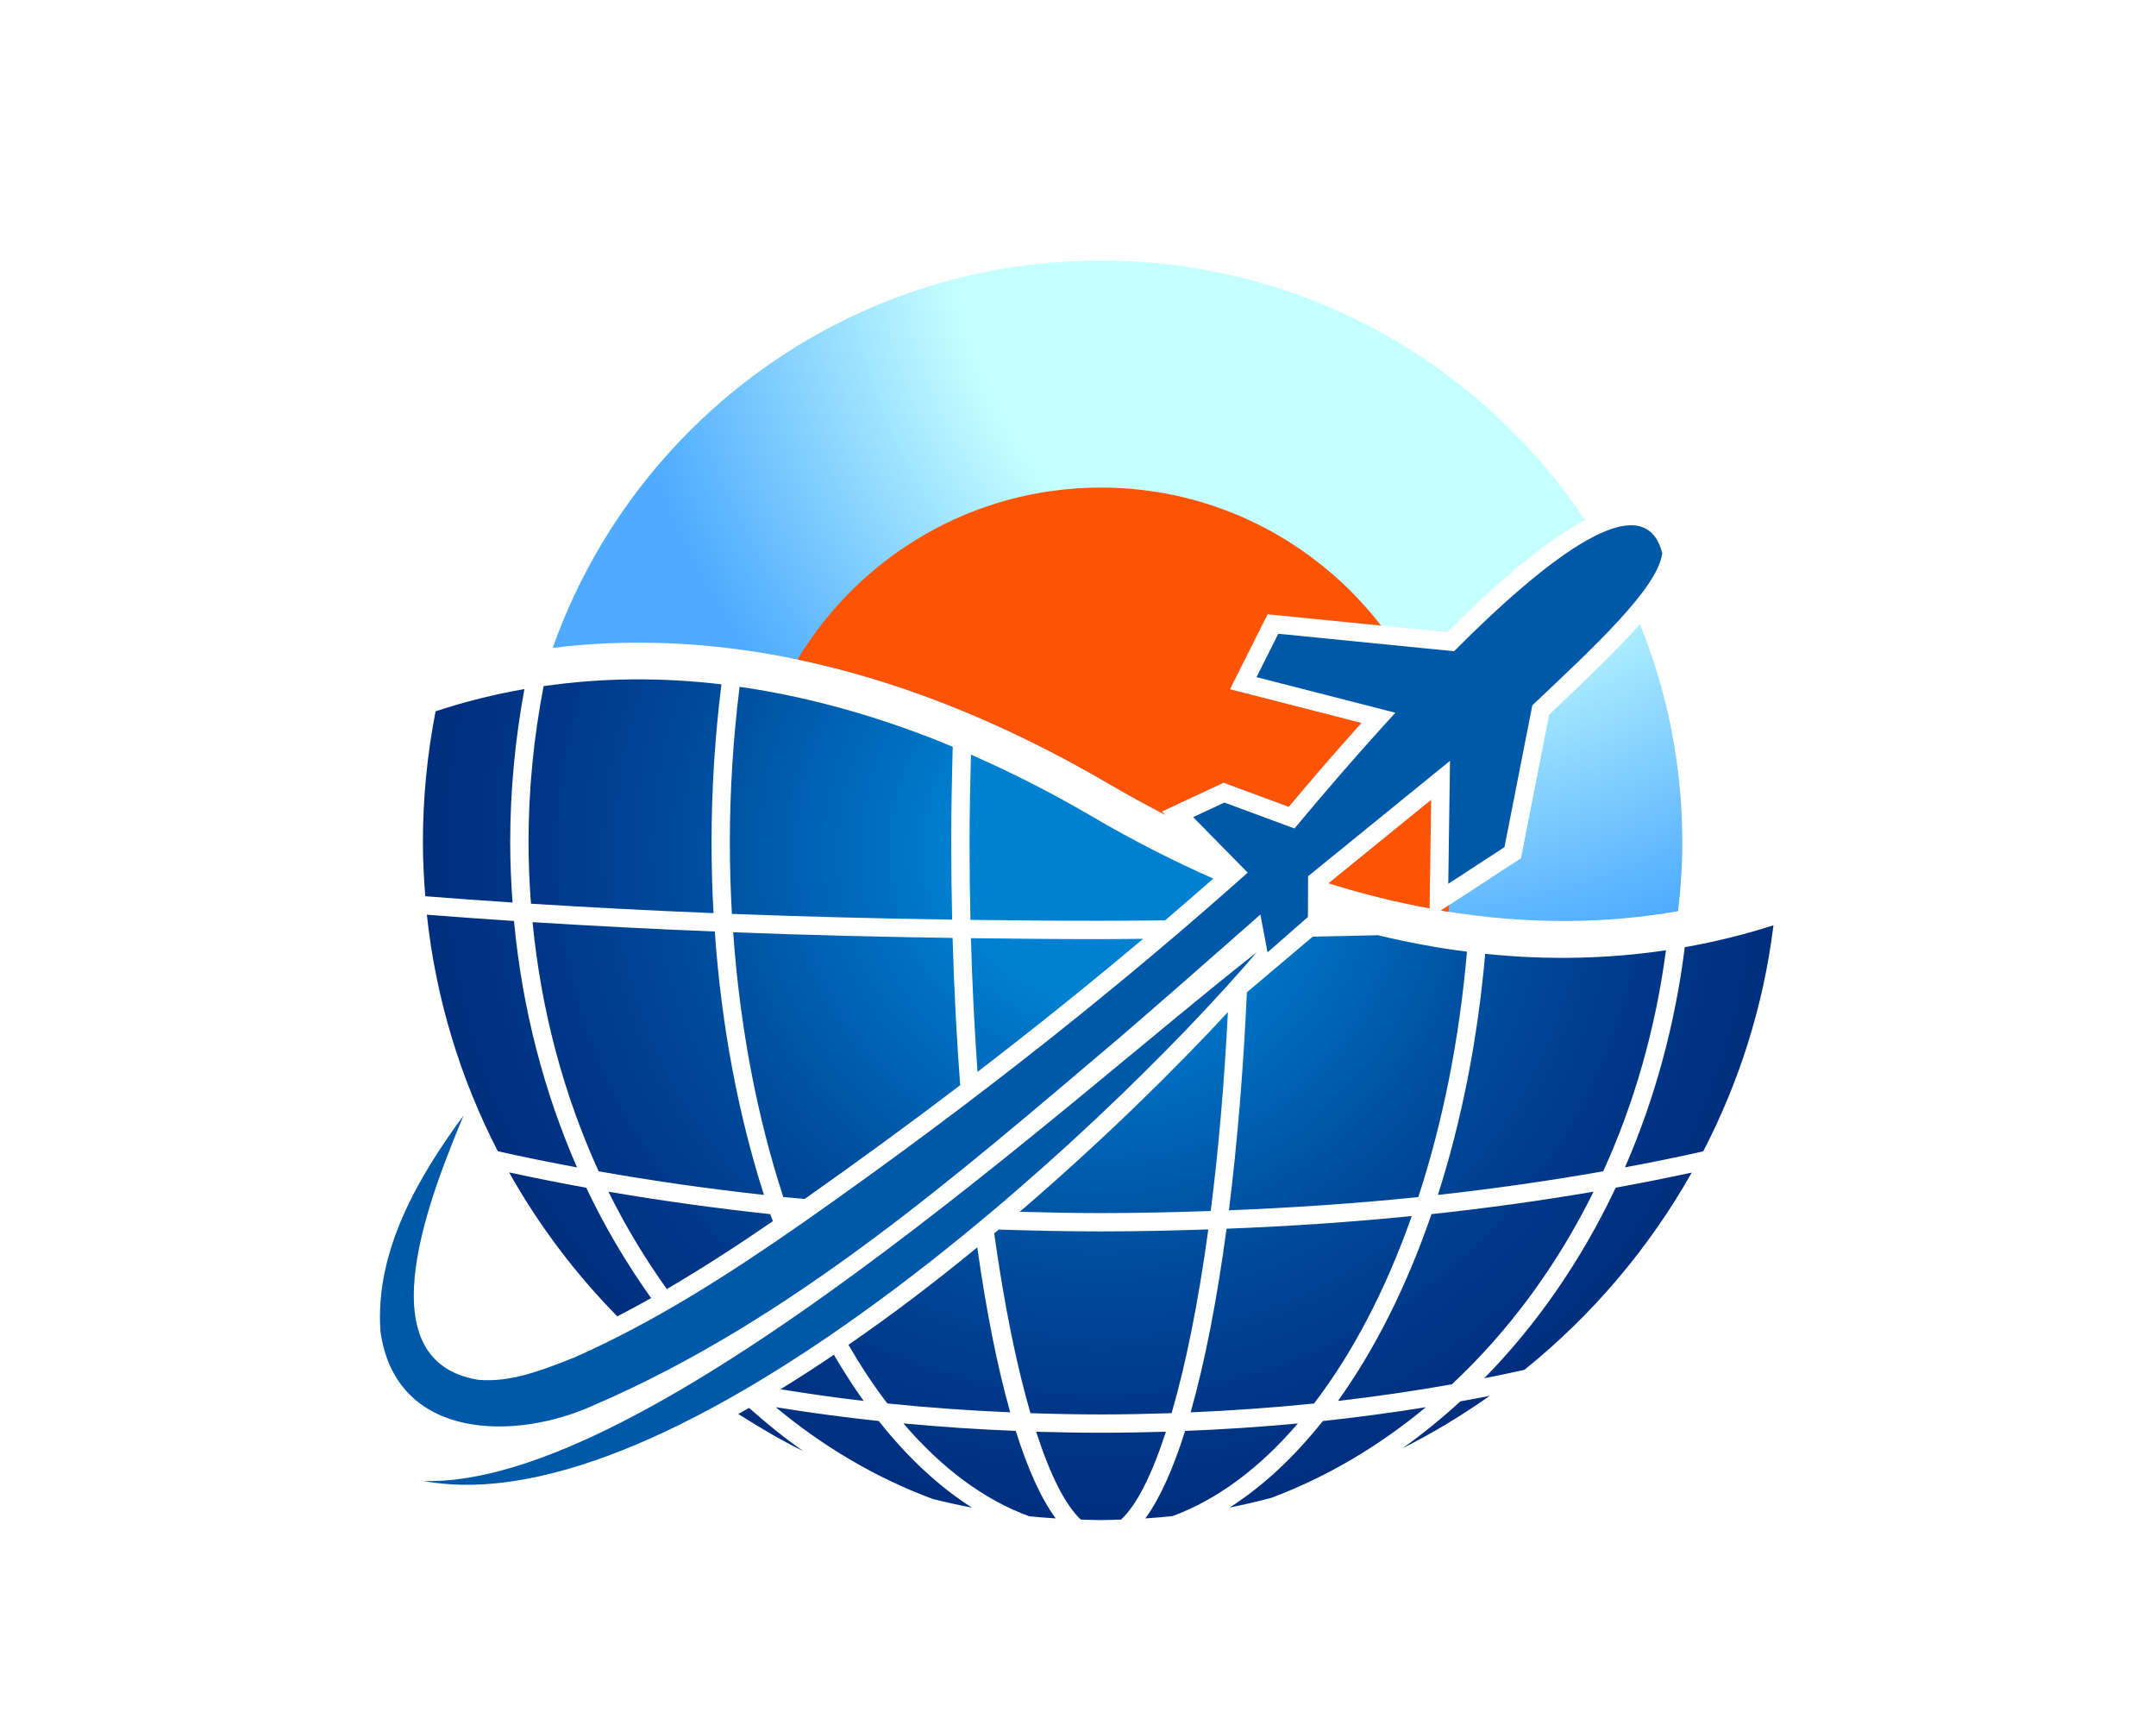
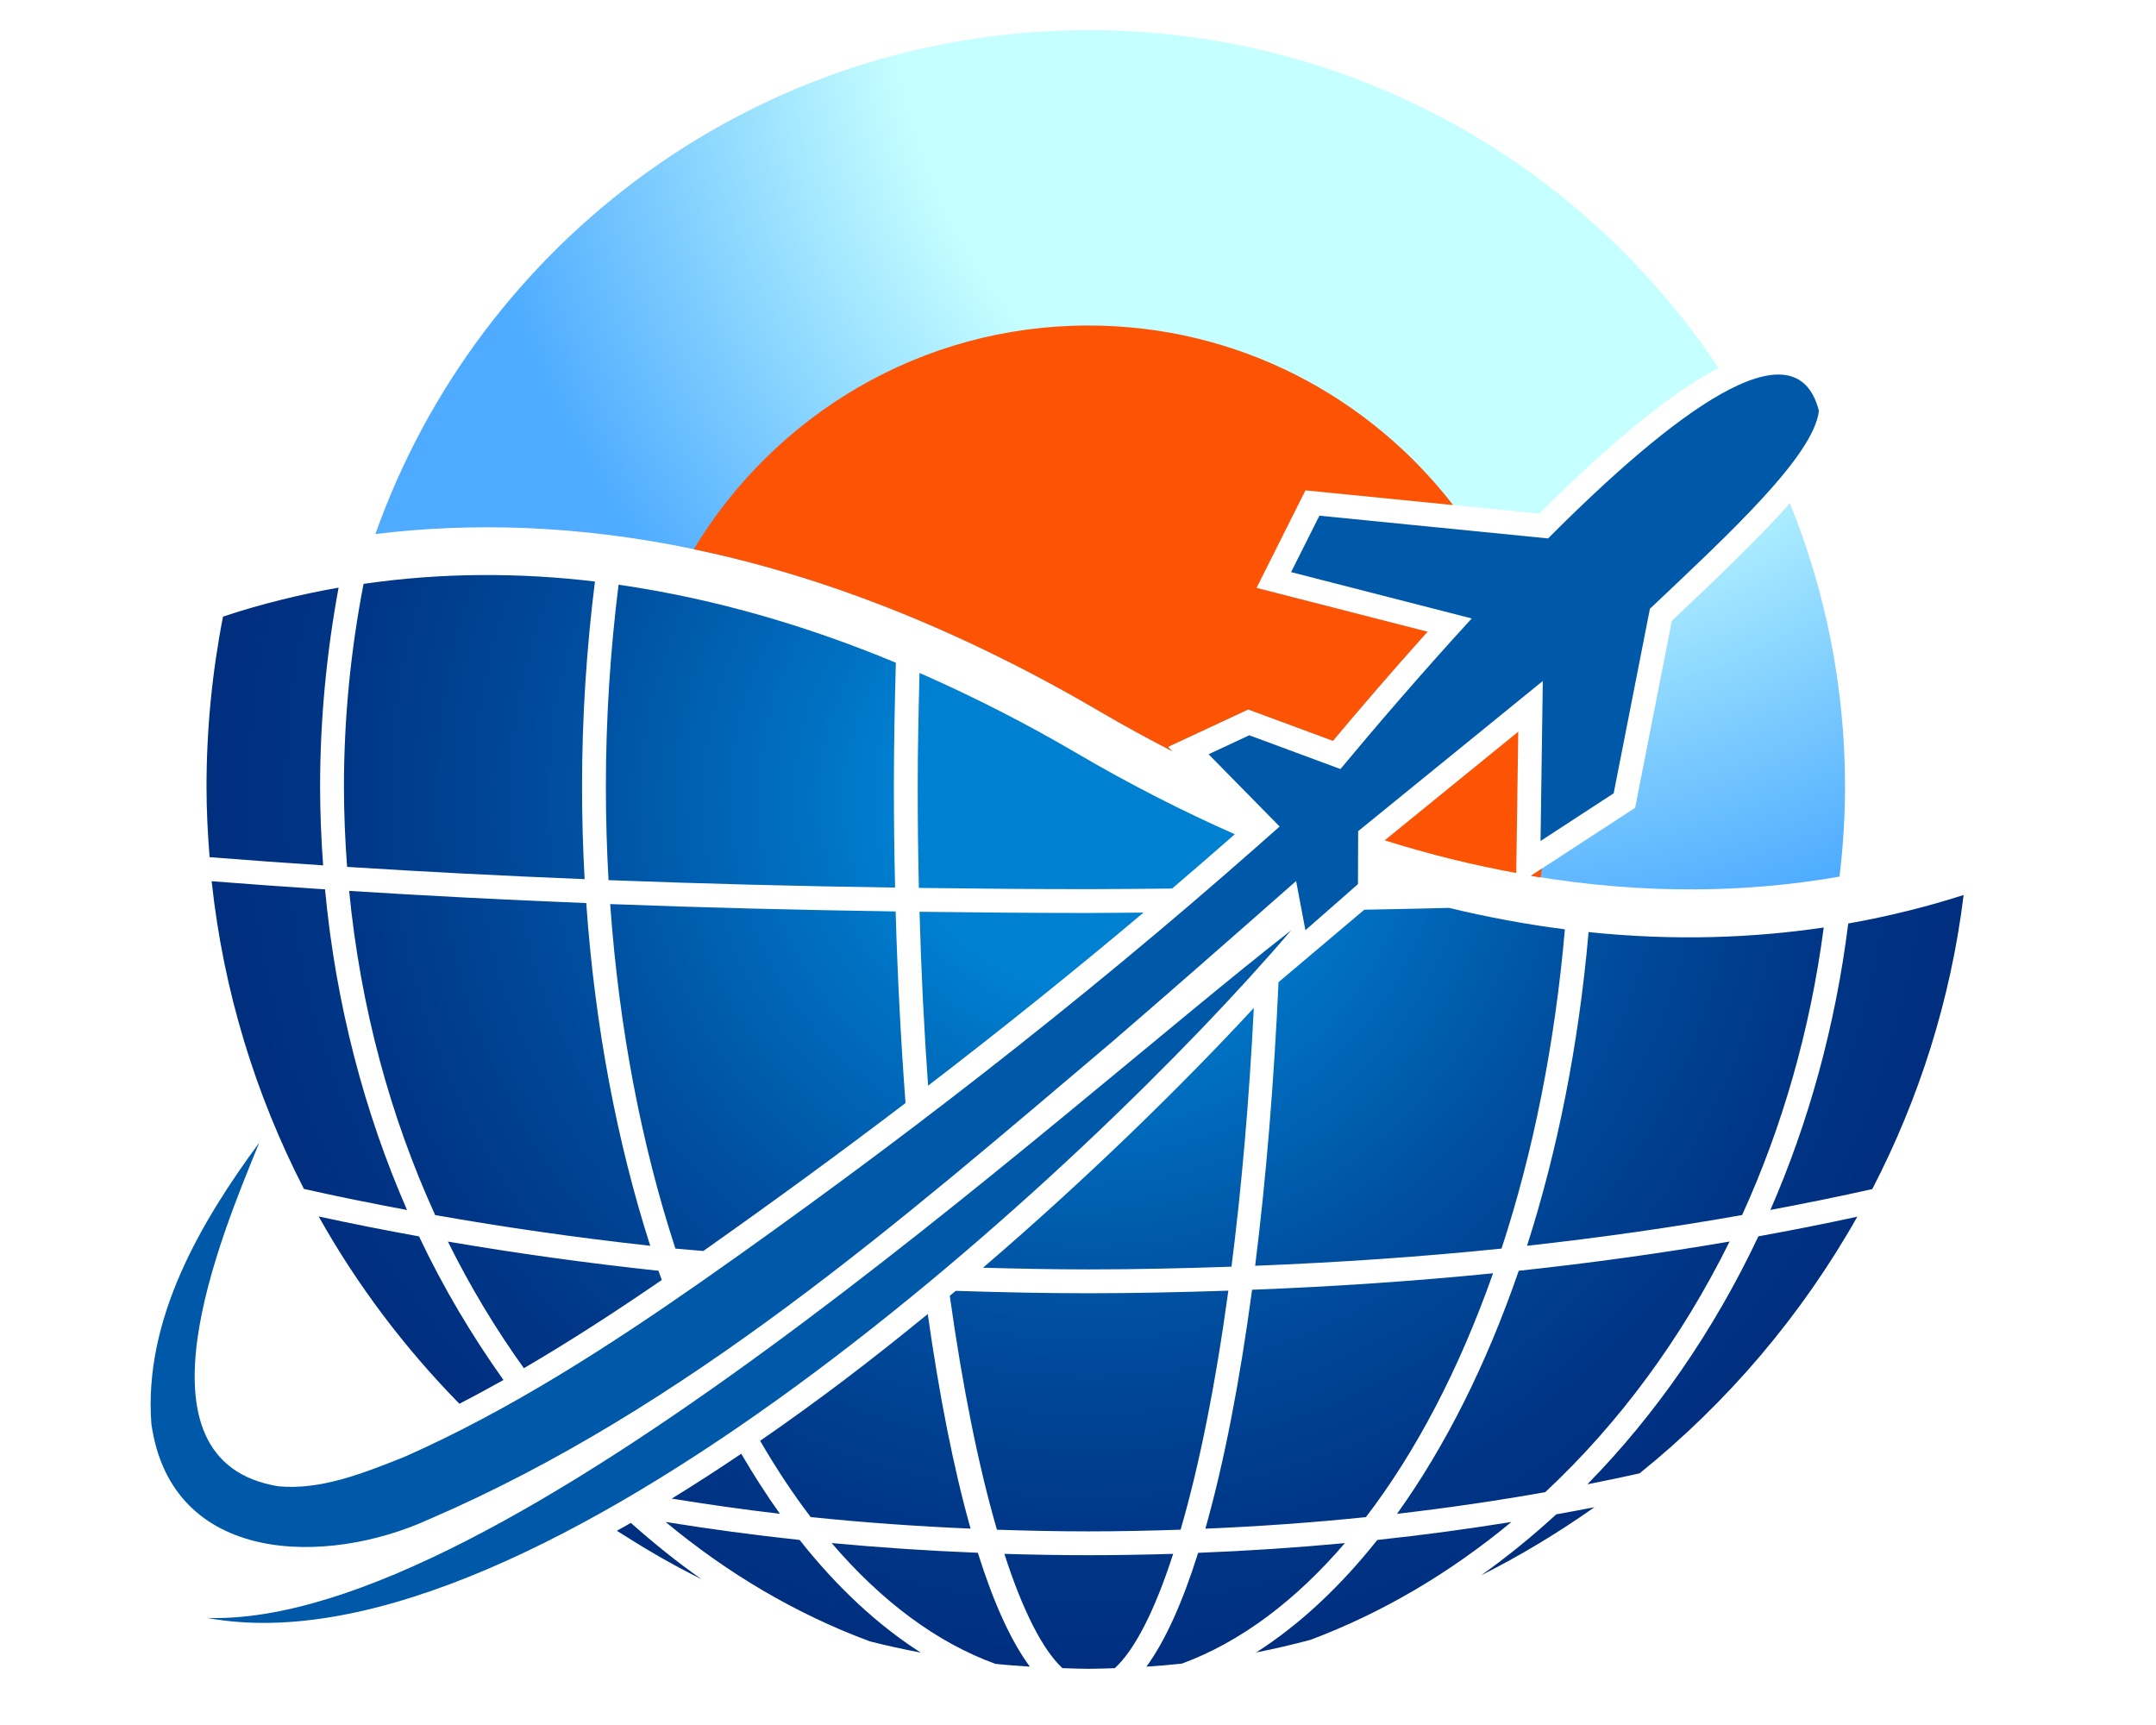
<svg xmlns="http://www.w3.org/2000/svg" version="1.1" width="1280" height="1024" viewBox="0 0 1280 1024" xml:space="preserve">
  <defs>
</defs>
  <g transform="matrix(1 0 0 1 640 512)" id="background-logo">
    <rect style="stroke: none; stroke-width: 0; stroke-dasharray: none; stroke-linecap: butt; stroke-dashoffset: 0; stroke-linejoin: miter; stroke-miterlimit: 4; fill: rgb(255,255,255); fill-opacity: 0; fill-rule: nonzero; opacity: 1;" paint-order="stroke" x="-640" y="-512" rx="0" ry="0" width="1280" height="1024" />
  </g>
-   <g transform="matrix(3.671931 0 0 3.671931 639.2358 528.5073)" id="logo-logo">
+   <g transform="matrix(4.777277 0 0 4.777277 627.6146 504.2643)" id="logo-logo">
    <g style="" paint-order="stroke">
      <g transform="matrix(2.25308 0 0 2.25308 6.595221 -48.4245)">
-         <radialGradient id="SVGID_2_119120" gradientUnits="userSpaceOnUse" gradientTransform="matrix(1 0 0 1 0 0)" cx="71.087" cy="1.404" r="54.561" fx="71.087" fy="1.404">
+         <radialGradient id="SVGID_2_866065" gradientUnits="userSpaceOnUse" gradientTransform="matrix(1 0 0 1 0 0)" cx="71.087" cy="1.404" r="54.561" fx="71.087" fy="1.404">
          <stop offset="0%" style="stop-color:rgb(198,255,255);stop-opacity: 1" />
          <stop offset="55.072%" style="stop-color:rgb(198,255,255);stop-opacity: 1" />
          <stop offset="100%" style="stop-color:rgb(78,171,255);stop-opacity: 1" />
        </radialGradient>
-         <path style="stroke: none; stroke-width: 1; stroke-dasharray: none; stroke-linecap: butt; stroke-dashoffset: 0; stroke-linejoin: miter; stroke-miterlimit: 4; fill: url(#SVGID_2_119120); fill-rule: nonzero; opacity: 1;" paint-order="stroke" transform=" translate(-52.9272, -28.50742)" d="M 63.696 30.195 L 76.589 31.476 C 81.292 26.803 84.373 24.536 86.485 23.449 C 79.008 12.217 66.236 4.812 51.731 4.812 C 33.574 4.812 18.133 16.413 12.397 32.605 C 22.691 31.341 36.271 32.96 52.396 42.414 C 53.734 43.198 55.047 43.907 56.348 44.583 L 56.112 44.344 L 60.539 42.279 L 65.213 44.009 C 66.571 42.389 68.386 40.268 70.429 37.991 L 60.998 35.573 L 63.696 30.195 z M 90.417 30.902 C 88.868 32.657 86.76 34.694 84.151 37.158 L 83.905 37.391 L 81.881 47.701 L 76.132 51.449 C 82.583 52.539 88.292 52.351 93.154 51.496 C 93.347 49.869 93.458 48.217 93.458 46.539 C 93.458 41.007 92.372 35.732 90.417 30.902 z" stroke-linecap="round" />
+         <path style="stroke: none; stroke-width: 1; stroke-dasharray: none; stroke-linecap: butt; stroke-dashoffset: 0; stroke-linejoin: miter; stroke-miterlimit: 4; fill: url(#SVGID_2_866065); fill-rule: nonzero; opacity: 1;" paint-order="stroke" transform=" translate(-52.9272, -28.50742)" d="M 63.696 30.195 L 76.589 31.476 C 81.292 26.803 84.373 24.536 86.485 23.449 C 79.008 12.217 66.236 4.812 51.731 4.812 C 33.574 4.812 18.133 16.413 12.397 32.605 C 22.691 31.341 36.271 32.96 52.396 42.414 C 53.734 43.198 55.047 43.907 56.348 44.583 L 56.112 44.344 L 60.539 42.279 L 65.213 44.009 C 66.571 42.389 68.386 40.268 70.429 37.991 L 60.998 35.573 L 63.696 30.195 z M 90.417 30.902 C 88.868 32.657 86.76 34.694 84.151 37.158 L 83.905 37.391 L 81.881 47.701 L 76.132 51.449 C 82.583 52.539 88.292 52.351 93.154 51.496 C 93.347 49.869 93.458 48.217 93.458 46.539 C 93.458 41.007 92.372 35.732 90.417 30.902 z" stroke-linecap="round" />
      </g>
      <g transform="matrix(2.25308 0 0 2.25308 7.548365 -30.81064)">
        <path style="stroke: none; stroke-width: 1; stroke-dasharray: none; stroke-linecap: butt; stroke-dashoffset: 0; stroke-linejoin: miter; stroke-miterlimit: 4; fill: rgb(252,84,4); fill-rule: nonzero; opacity: 1;" paint-order="stroke" transform=" translate(-53.35024, -36.3251)" d="M 75.324 51.299 L 75.434 43.504 L 68.066 49.496 C 70.581 50.29 72.995 50.871 75.324 51.299 z M 60.998 35.573 L 63.696 30.195 L 71.84 31.005 C 67.188 24.991 59.922 21.103 51.731 21.103 C 42.482 21.103 34.41 26.057 29.958 33.439 C 36.722 34.853 44.233 37.628 52.396 42.414 C 53.735 43.199 55.049 43.91 56.351 44.586 L 56.112 44.344 L 60.539 42.279 L 65.213 44.009 C 66.571 42.389 68.386 40.268 70.429 37.991 L 60.998 35.573 z M 76.134 51.448 C 76.31 51.478 76.493 51.519 76.668 51.547 C 76.7 51.384 76.713 51.215 76.742 51.052 L 76.134 51.448 z" stroke-linecap="round" />
      </g>
      <g transform="matrix(2.25308 0 0 2.25308 3.472106 33.85437)">
-         <radialGradient id="SVGID_4_119121" gradientUnits="userSpaceOnUse" gradientTransform="matrix(1 0 0 1 0 0)" cx="51.727" cy="47.211" r="68.827" fx="51.727" fy="47.211">
+         <radialGradient id="SVGID_4_866066" gradientUnits="userSpaceOnUse" gradientTransform="matrix(1 0 0 1 0 0)" cx="51.727" cy="47.211" r="68.827" fx="51.727" fy="47.211">
          <stop offset="15.218%" style="stop-color:rgb(0,128,209);stop-opacity: 1" />
          <stop offset="22.337%" style="stop-color:rgb(0,113,194);stop-opacity: 1" />
          <stop offset="42.327%" style="stop-color:rgb(0,77,158);stop-opacity: 1" />
          <stop offset="58.593%" style="stop-color:rgb(0,55,136);stop-opacity: 1" />
          <stop offset="69.002%" style="stop-color:rgb(0,47,128);stop-opacity: 1" />
        </radialGradient>
-         <path style="stroke: none; stroke-width: 1; stroke-dasharray: none; stroke-linecap: butt; stroke-dashoffset: 0; stroke-linejoin: miter; stroke-miterlimit: 4; fill: url(#SVGID_4_119121); fill-rule: nonzero; opacity: 1;" paint-order="stroke" transform=" translate(-51.54105, -65.02582)" d="M 9.268 70.241 C 11.391 74.028 14.013 77.494 17.031 80.571 C 17.851 80.146 18.661 79.709 19.46 79.258 C 17.712 76.802 16.139 74.164 14.803 71.339 C 12.922 70.999 11.076 70.633 9.268 70.241 z M 28.01 73.235 C 24.025 72.808 20.149 72.266 16.395 71.625 C 17.621 74.105 19.029 76.436 20.586 78.61 C 23.286 77.032 25.842 75.357 28.194 73.743 C 28.134 73.572 28.069 73.407 28.01 73.235 z M 9.347 46.539 C 9.347 42.829 9.703 39.147 10.367 35.559 C 8.256 35.932 6.129 36.449 3.992 37.157 C 3.388 40.246 3.082 43.399 3.082 46.539 C 3.082 47.848 3.149 49.141 3.251 50.425 C 5.296 50.587 7.387 50.736 9.514 50.877 C 9.411 49.445 9.347 48.001 9.347 46.539 z M 9.619 52.2 C 7.495 52.061 5.408 51.912 3.365 51.751 C 4.013 57.809 5.785 63.532 8.456 68.722 C 10.309 69.139 12.208 69.523 14.142 69.883 C 11.781 64.483 10.211 58.517 9.619 52.2 z M 28.742 85.801 C 30.714 86.117 32.699 86.406 34.71 86.638 C 33.967 85.601 33.258 84.491 32.577 83.326 C 31.334 84.165 30.053 84.995 28.742 85.801 z M 23.937 51.637 C 23.844 49.96 23.795 48.259 23.795 46.539 C 23.795 42.715 24.043 38.919 24.506 35.222 C 20.386 34.731 16.107 34.718 11.744 35.352 C 11.038 39.001 10.662 42.755 10.662 46.539 C 10.662 48.03 10.727 49.503 10.836 50.961 C 15.07 51.229 19.444 51.456 23.937 51.637 z M 45.227 87.456 C 44.284 84.124 43.497 80.088 42.864 75.621 C 41.362 76.851 39.829 78.067 38.268 79.25 C 36.816 80.35 35.252 81.484 33.618 82.613 C 34.496 84.125 35.425 85.534 36.407 86.819 C 39.311 87.119 42.254 87.33 45.227 87.456 z M 51.731 87.608 C 53.434 87.608 55.126 87.57 56.81 87.515 C 57.817 84.057 58.724 79.612 59.444 74.332 C 56.89 74.417 54.322 74.475 51.731 74.475 C 49.271 74.475 46.833 74.42 44.406 74.343 C 44.297 74.434 44.189 74.526 44.079 74.617 C 44.797 79.756 45.69 84.114 46.68 87.516 C 48.356 87.571 50.037 87.608 51.731 87.608 z M 10.95 52.285 C 11.573 58.697 13.217 64.739 15.694 70.163 C 19.52 70.838 23.479 71.407 27.556 71.857 C 25.732 66.161 24.505 59.77 24.027 52.956 C 19.544 52.777 15.178 52.552 10.95 52.285 z M 78.006 54.404 C 75.953 54.142 73.823 53.754 71.62 53.223 C 70.075 53.266 68.501 53.29 66.941 53.323 L 62.212 57.319 C 61.964 62.735 61.537 68.058 60.922 72.96 C 65.543 72.776 70.091 72.467 74.513 72.011 C 76.245 66.729 77.452 60.781 78.006 54.404 z M 25.347 53.012 C 25.836 59.888 27.086 66.326 28.946 72.012 C 29.452 72.064 29.975 72.095 30.484 72.144 C 34.304 69.451 38.029 66.73 41.637 63.986 C 41.38 60.54 41.194 56.994 41.093 53.418 C 35.744 53.339 30.474 53.207 25.347 53.012 z M 51.732 52.188 C 53.274 52.188 54.804 52.167 56.341 52.156 C 57.51 51.158 58.663 50.159 59.8 49.16 C 56.976 47.912 54.068 46.442 51.066 44.682 C 48.466 43.158 45.551 41.642 42.41 40.265 C 42.357 42.353 42.31 44.452 42.31 46.539 C 42.31 48.439 42.332 50.299 42.373 52.12 C 45.473 52.16 48.589 52.188 51.732 52.188 z M 54.766 53.481 C 53.754 53.486 52.747 53.503 51.732 53.503 C 48.602 53.503 45.497 53.475 42.409 53.436 C 42.502 56.785 42.665 59.985 42.882 63.027 C 47 59.866 50.966 56.68 54.766 53.481 z M 45.911 73.067 C 47.841 73.12 49.778 73.16 51.731 73.16 C 54.381 73.16 57.006 73.099 59.617 73.01 C 60.162 68.734 60.586 63.952 60.849 58.74 C 57.024 62.873 51.81 68.007 45.911 73.067 z M 65.871 88.255 C 63.202 88.506 60.503 88.684 57.778 88.791 C 56.933 91.476 55.981 93.622 54.924 95.069 C 55.579 95.026 56.23 94.971 56.878 94.902 C 60.112 93.714 63.151 91.428 65.871 88.255 z M 35.795 88.08 C 33.303 87.815 30.84 87.481 28.406 87.089 C 31.826 89.933 35.617 92.175 39.678 93.675 C 40.601 93.911 41.537 94.112 42.48 94.295 C 40.086 92.767 37.841 90.666 35.795 88.08 z M 67.659 88.081 C 65.608 90.665 63.364 92.761 60.977 94.286 C 61.987 94.088 62.984 93.851 63.972 93.591 C 67.952 92.094 71.683 89.889 75.057 87.089 C 72.62 87.482 70.155 87.815 67.659 88.081 z M 51.731 88.922 C 50.175 88.922 48.629 88.894 47.088 88.848 C 48.099 91.973 49.192 94.126 50.291 95.151 C 50.771 95.165 51.248 95.188 51.731 95.188 C 52.217 95.188 52.699 95.168 53.182 95.153 C 54.288 94.131 55.387 91.979 56.401 88.847 C 54.852 88.894 53.296 88.922 51.731 88.922 z M 93.635 54.083 C 92.93 59.722 91.455 65.036 89.342 69.879 C 91.253 69.523 93.129 69.142 94.961 68.73 C 97.537 63.76 99.288 58.297 100 52.511 C 98.062 53.133 95.935 53.676 93.635 54.083 z M 79.245 85.012 C 80.211 84.823 81.169 84.619 82.124 84.409 C 86.967 80.512 91.058 75.706 94.135 70.253 C 92.352 70.64 90.534 71.001 88.679 71.336 C 86.219 76.546 83.015 81.169 79.245 85.012 z M 73.382 90.035 C 75.563 88.939 77.65 87.676 79.635 86.276 C 78.937 86.413 78.235 86.541 77.531 86.668 C 76.206 87.884 74.822 89.011 73.382 90.035 z M 37.563 88.252 C 40.282 91.432 43.33 93.728 46.592 94.914 C 47.221 94.981 47.857 95.026 48.494 95.068 C 47.428 93.622 46.471 91.479 45.626 88.788 C 42.911 88.681 40.222 88.502 37.563 88.252 z M 25.717 87.576 C 27.224 88.538 28.766 89.449 30.381 90.241 C 29.031 89.296 27.738 88.251 26.488 87.14 C 26.232 87.287 25.975 87.432 25.717 87.576 z M 87.09 71.623 C 83.332 72.265 79.452 72.808 75.461 73.235 C 73.679 78.411 71.398 82.946 68.747 86.639 C 71.51 86.321 74.236 85.921 76.923 85.445 C 80.981 81.657 84.446 76.977 87.09 71.623 z M 74.044 73.374 C 69.713 73.808 65.269 74.107 60.753 74.282 C 60.082 79.279 59.218 83.785 58.176 87.459 C 61.162 87.333 64.116 87.122 67.032 86.822 C 69.797 83.211 72.184 78.65 74.044 73.374 z M 87.782 70.162 C 89.987 65.327 91.535 59.987 92.284 54.303 C 88.413 54.877 84.078 55.052 79.313 54.557 C 78.767 60.795 77.594 66.627 75.919 71.856 C 79.997 71.407 83.955 70.837 87.782 70.162 z M 41.062 52.103 C 41.019 50.247 40.995 48.389 40.995 46.539 C 40.995 44.264 41.042 41.972 41.104 39.7 C 36.435 37.757 31.272 36.185 25.809 35.398 C 25.354 39.037 25.11 42.774 25.11 46.539 C 25.11 48.279 25.16 49.998 25.256 51.692 C 30.402 51.889 35.691 52.023 41.062 52.103 z" stroke-linecap="round" />
+         <path style="stroke: none; stroke-width: 1; stroke-dasharray: none; stroke-linecap: butt; stroke-dashoffset: 0; stroke-linejoin: miter; stroke-miterlimit: 4; fill: url(#SVGID_4_866066); fill-rule: nonzero; opacity: 1;" paint-order="stroke" transform=" translate(-51.54105, -65.02582)" d="M 9.268 70.241 C 11.391 74.028 14.013 77.494 17.031 80.571 C 17.851 80.146 18.661 79.709 19.46 79.258 C 17.712 76.802 16.139 74.164 14.803 71.339 C 12.922 70.999 11.076 70.633 9.268 70.241 z M 28.01 73.235 C 24.025 72.808 20.149 72.266 16.395 71.625 C 17.621 74.105 19.029 76.436 20.586 78.61 C 23.286 77.032 25.842 75.357 28.194 73.743 C 28.134 73.572 28.069 73.407 28.01 73.235 z M 9.347 46.539 C 9.347 42.829 9.703 39.147 10.367 35.559 C 8.256 35.932 6.129 36.449 3.992 37.157 C 3.388 40.246 3.082 43.399 3.082 46.539 C 3.082 47.848 3.149 49.141 3.251 50.425 C 5.296 50.587 7.387 50.736 9.514 50.877 C 9.411 49.445 9.347 48.001 9.347 46.539 z M 9.619 52.2 C 7.495 52.061 5.408 51.912 3.365 51.751 C 4.013 57.809 5.785 63.532 8.456 68.722 C 10.309 69.139 12.208 69.523 14.142 69.883 C 11.781 64.483 10.211 58.517 9.619 52.2 z M 28.742 85.801 C 30.714 86.117 32.699 86.406 34.71 86.638 C 33.967 85.601 33.258 84.491 32.577 83.326 C 31.334 84.165 30.053 84.995 28.742 85.801 z M 23.937 51.637 C 23.844 49.96 23.795 48.259 23.795 46.539 C 23.795 42.715 24.043 38.919 24.506 35.222 C 20.386 34.731 16.107 34.718 11.744 35.352 C 11.038 39.001 10.662 42.755 10.662 46.539 C 10.662 48.03 10.727 49.503 10.836 50.961 C 15.07 51.229 19.444 51.456 23.937 51.637 z M 45.227 87.456 C 44.284 84.124 43.497 80.088 42.864 75.621 C 41.362 76.851 39.829 78.067 38.268 79.25 C 36.816 80.35 35.252 81.484 33.618 82.613 C 34.496 84.125 35.425 85.534 36.407 86.819 C 39.311 87.119 42.254 87.33 45.227 87.456 z M 51.731 87.608 C 53.434 87.608 55.126 87.57 56.81 87.515 C 57.817 84.057 58.724 79.612 59.444 74.332 C 56.89 74.417 54.322 74.475 51.731 74.475 C 49.271 74.475 46.833 74.42 44.406 74.343 C 44.297 74.434 44.189 74.526 44.079 74.617 C 44.797 79.756 45.69 84.114 46.68 87.516 C 48.356 87.571 50.037 87.608 51.731 87.608 z M 10.95 52.285 C 11.573 58.697 13.217 64.739 15.694 70.163 C 19.52 70.838 23.479 71.407 27.556 71.857 C 25.732 66.161 24.505 59.77 24.027 52.956 C 19.544 52.777 15.178 52.552 10.95 52.285 z M 78.006 54.404 C 75.953 54.142 73.823 53.754 71.62 53.223 C 70.075 53.266 68.501 53.29 66.941 53.323 L 62.212 57.319 C 61.964 62.735 61.537 68.058 60.922 72.96 C 65.543 72.776 70.091 72.467 74.513 72.011 C 76.245 66.729 77.452 60.781 78.006 54.404 z M 25.347 53.012 C 25.836 59.888 27.086 66.326 28.946 72.012 C 29.452 72.064 29.975 72.095 30.484 72.144 C 34.304 69.451 38.029 66.73 41.637 63.986 C 41.38 60.54 41.194 56.994 41.093 53.418 C 35.744 53.339 30.474 53.207 25.347 53.012 z M 51.732 52.188 C 53.274 52.188 54.804 52.167 56.341 52.156 C 57.51 51.158 58.663 50.159 59.8 49.16 C 56.976 47.912 54.068 46.442 51.066 44.682 C 48.466 43.158 45.551 41.642 42.41 40.265 C 42.357 42.353 42.31 44.452 42.31 46.539 C 42.31 48.439 42.332 50.299 42.373 52.12 C 45.473 52.16 48.589 52.188 51.732 52.188 z M 54.766 53.481 C 53.754 53.486 52.747 53.503 51.732 53.503 C 48.602 53.503 45.497 53.475 42.409 53.436 C 42.502 56.785 42.665 59.985 42.882 63.027 C 47 59.866 50.966 56.68 54.766 53.481 z M 45.911 73.067 C 47.841 73.12 49.778 73.16 51.731 73.16 C 54.381 73.16 57.006 73.099 59.617 73.01 C 60.162 68.734 60.586 63.952 60.849 58.74 C 57.024 62.873 51.81 68.007 45.911 73.067 z M 65.871 88.255 C 63.202 88.506 60.503 88.684 57.778 88.791 C 56.933 91.476 55.981 93.622 54.924 95.069 C 55.579 95.026 56.23 94.971 56.878 94.902 C 60.112 93.714 63.151 91.428 65.871 88.255 z M 35.795 88.08 C 33.303 87.815 30.84 87.481 28.406 87.089 C 31.826 89.933 35.617 92.175 39.678 93.675 C 40.601 93.911 41.537 94.112 42.48 94.295 C 40.086 92.767 37.841 90.666 35.795 88.08 z M 67.659 88.081 C 65.608 90.665 63.364 92.761 60.977 94.286 C 61.987 94.088 62.984 93.851 63.972 93.591 C 67.952 92.094 71.683 89.889 75.057 87.089 C 72.62 87.482 70.155 87.815 67.659 88.081 z M 51.731 88.922 C 50.175 88.922 48.629 88.894 47.088 88.848 C 48.099 91.973 49.192 94.126 50.291 95.151 C 50.771 95.165 51.248 95.188 51.731 95.188 C 52.217 95.188 52.699 95.168 53.182 95.153 C 54.288 94.131 55.387 91.979 56.401 88.847 C 54.852 88.894 53.296 88.922 51.731 88.922 z M 93.635 54.083 C 92.93 59.722 91.455 65.036 89.342 69.879 C 91.253 69.523 93.129 69.142 94.961 68.73 C 97.537 63.76 99.288 58.297 100 52.511 C 98.062 53.133 95.935 53.676 93.635 54.083 z M 79.245 85.012 C 80.211 84.823 81.169 84.619 82.124 84.409 C 86.967 80.512 91.058 75.706 94.135 70.253 C 92.352 70.64 90.534 71.001 88.679 71.336 C 86.219 76.546 83.015 81.169 79.245 85.012 z M 73.382 90.035 C 75.563 88.939 77.65 87.676 79.635 86.276 C 78.937 86.413 78.235 86.541 77.531 86.668 C 76.206 87.884 74.822 89.011 73.382 90.035 z M 37.563 88.252 C 40.282 91.432 43.33 93.728 46.592 94.914 C 47.221 94.981 47.857 95.026 48.494 95.068 C 47.428 93.622 46.471 91.479 45.626 88.788 C 42.911 88.681 40.222 88.502 37.563 88.252 z M 25.717 87.576 C 27.224 88.538 28.766 89.449 30.381 90.241 C 29.031 89.296 27.738 88.251 26.488 87.14 C 26.232 87.287 25.975 87.432 25.717 87.576 z M 87.09 71.623 C 83.332 72.265 79.452 72.808 75.461 73.235 C 73.679 78.411 71.398 82.946 68.747 86.639 C 71.51 86.321 74.236 85.921 76.923 85.445 C 80.981 81.657 84.446 76.977 87.09 71.623 z M 74.044 73.374 C 69.713 73.808 65.269 74.107 60.753 74.282 C 60.082 79.279 59.218 83.785 58.176 87.459 C 61.162 87.333 64.116 87.122 67.032 86.822 C 69.797 83.211 72.184 78.65 74.044 73.374 z M 87.782 70.162 C 89.987 65.327 91.535 59.987 92.284 54.303 C 88.413 54.877 84.078 55.052 79.313 54.557 C 78.767 60.795 77.594 66.627 75.919 71.856 C 79.997 71.407 83.955 70.837 87.782 70.162 z M 41.062 52.103 C 41.019 50.247 40.995 48.389 40.995 46.539 C 40.995 44.264 41.042 41.972 41.104 39.7 C 36.435 37.757 31.272 36.185 25.809 35.398 C 25.354 39.037 25.11 42.774 25.11 46.539 C 25.11 48.279 25.16 49.998 25.256 51.692 C 30.402 51.889 35.691 52.023 41.062 52.103 z" stroke-linecap="round" />
      </g>
      <g transform="matrix(2.25308 0 0 2.25308 -8.990404 18.5467)">
        <path style="stroke: none; stroke-width: 1; stroke-dasharray: none; stroke-linecap: butt; stroke-dashoffset: 0; stroke-linejoin: miter; stroke-miterlimit: 4; fill: rgb(0,88,168); fill-rule: nonzero; opacity: 1;" paint-order="stroke" transform=" translate(-46.00973, -58.23171)" d="M 62.912 54.454 C 49.624 64.81 19.261 92.907 3.113 92.381 C 21.217 95.734 51.722 67.569 62.912 54.454 z M 77.079 32.846 L 64.466 31.592 L 62.904 34.704 L 72.868 37.259 C 70.051 40.33 67.476 43.341 65.626 45.564 L 60.597 43.702 L 58.354 44.749 L 62.272 48.734 C 61.826 49.124 61.387 49.522 60.94 49.911 C 51.24 58.464 40.928 66.437 30.374 73.836 C 25.139 77.485 19.766 80.949 13.967 83.513 C 11.636 84.436 9.366 85.337 7.037 85.121 C -1.393 83.731 3.921 71.242 5.992 66.168 C 2.797 70.504 -0.4 75.886 0.041 81.684 C 1.148 89.474 9.699 89.527 15.353 86.942 C 29.544 80.837 41.359 70.485 53 60.635 C 55.55 58.443 59.393 55.081 63.181 51.74 L 63.694 54.453 L 66.593 51.911 L 66.604 48.989 L 76.788 40.708 L 76.663 49.533 L 80.697 46.902 L 82.696 36.725 C 87.109 32.552 91.71 28.303 92.019 25.814 C 90.733 20.763 83.851 26.045 77.079 32.846 z" stroke-linecap="round" />
      </g>
    </g>
  </g>
</svg>
